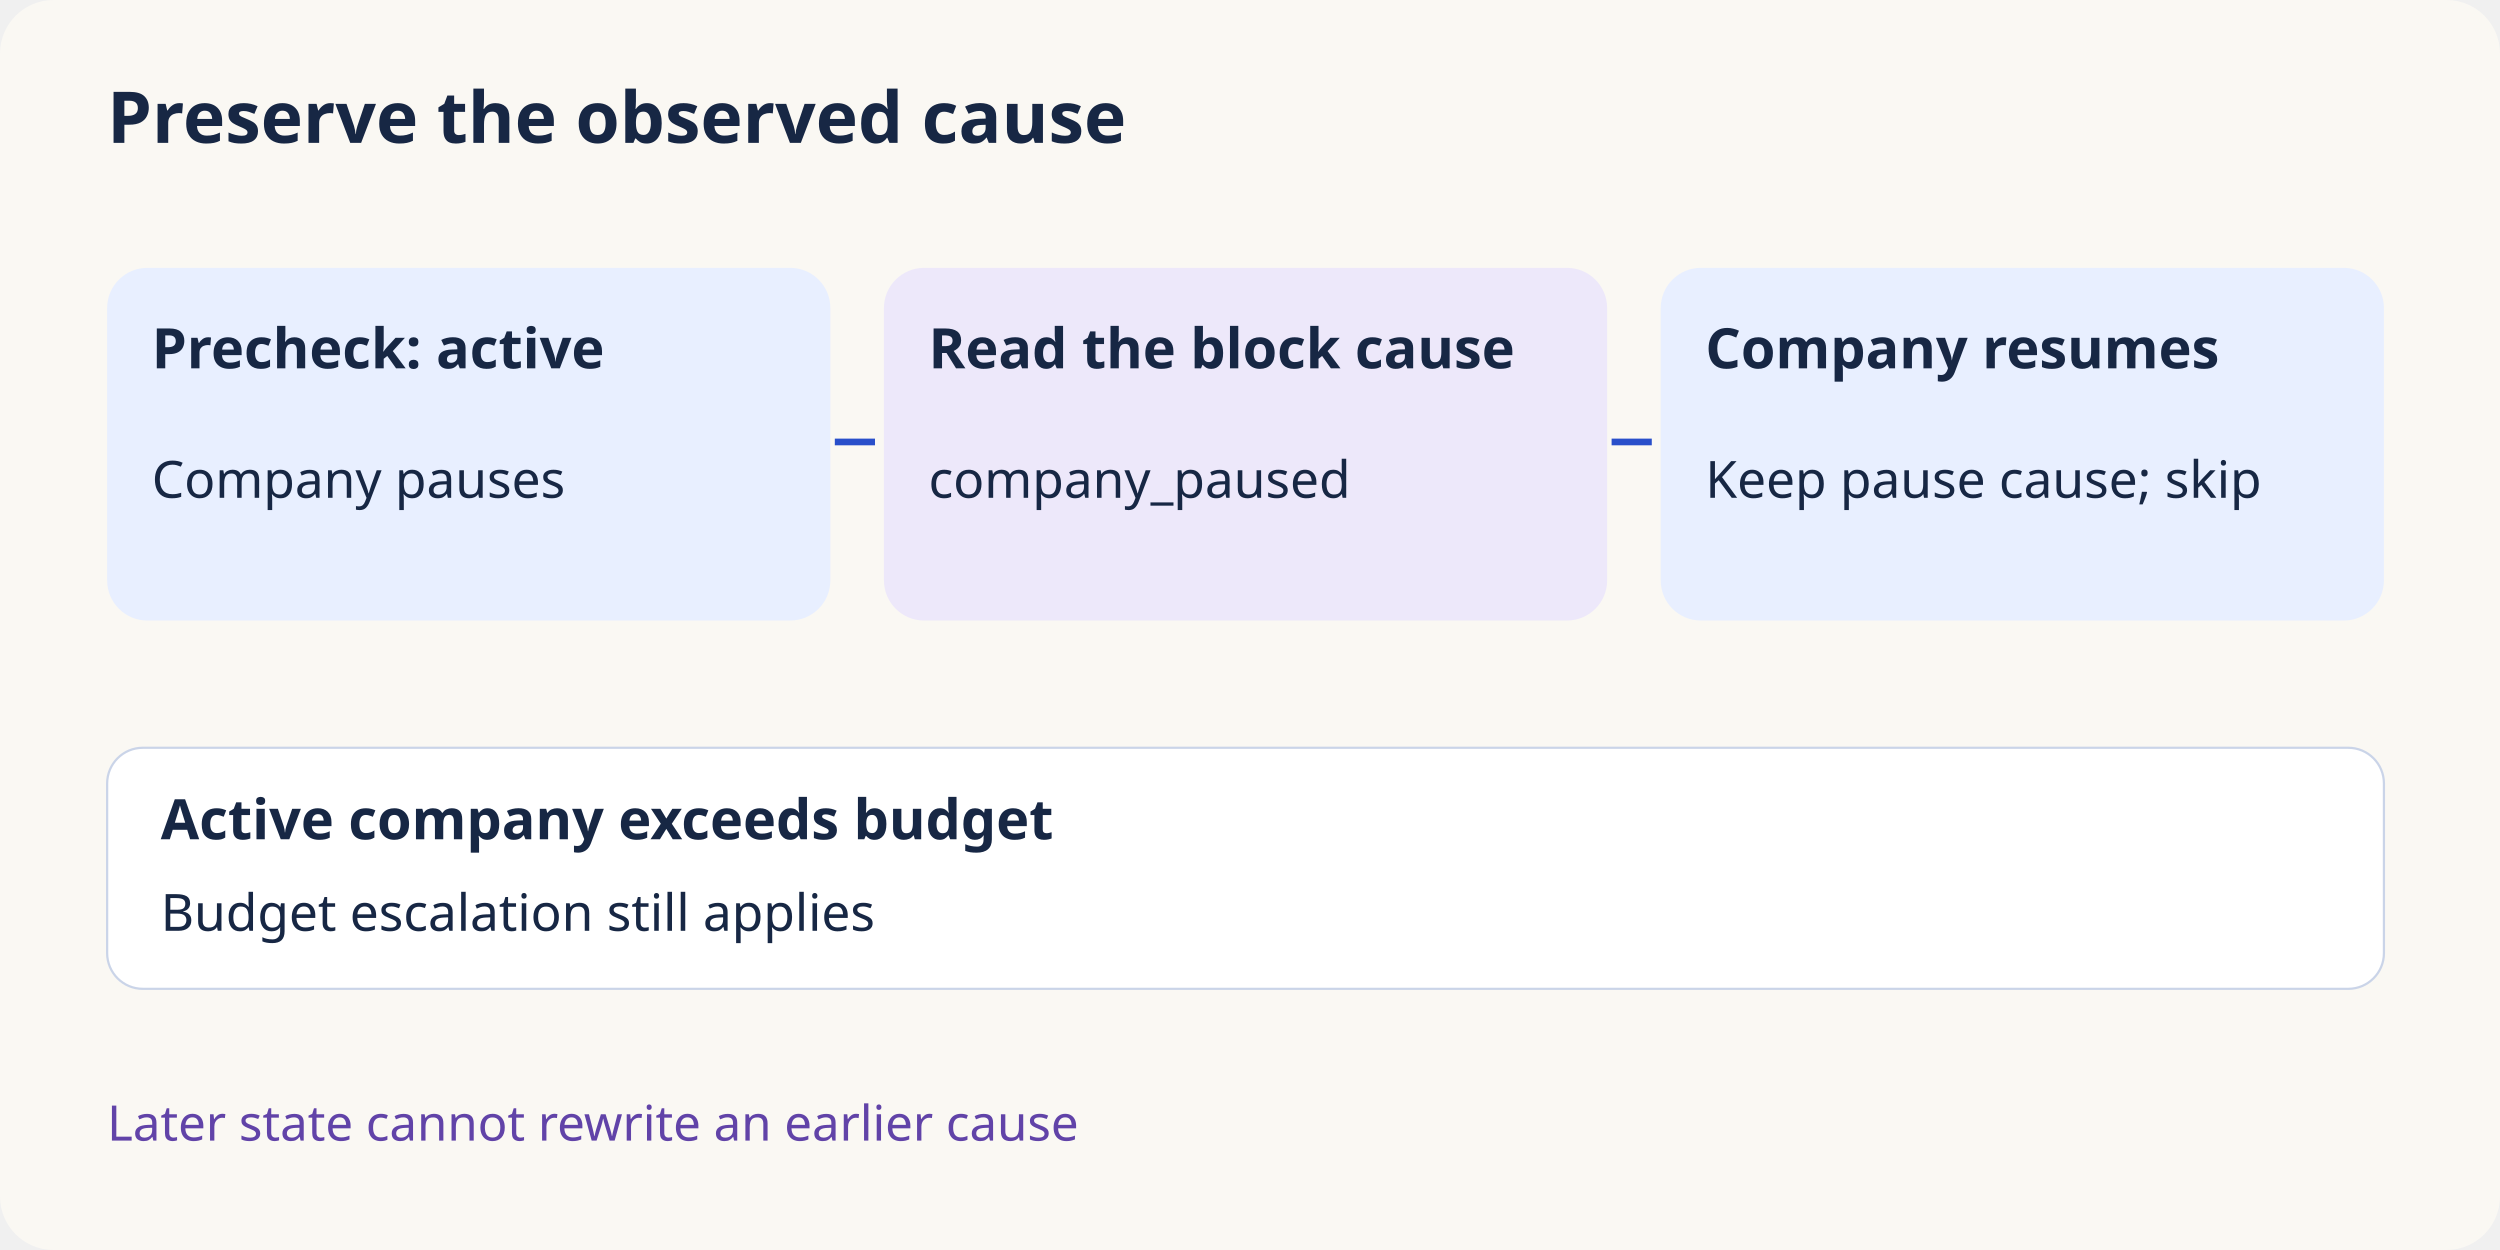
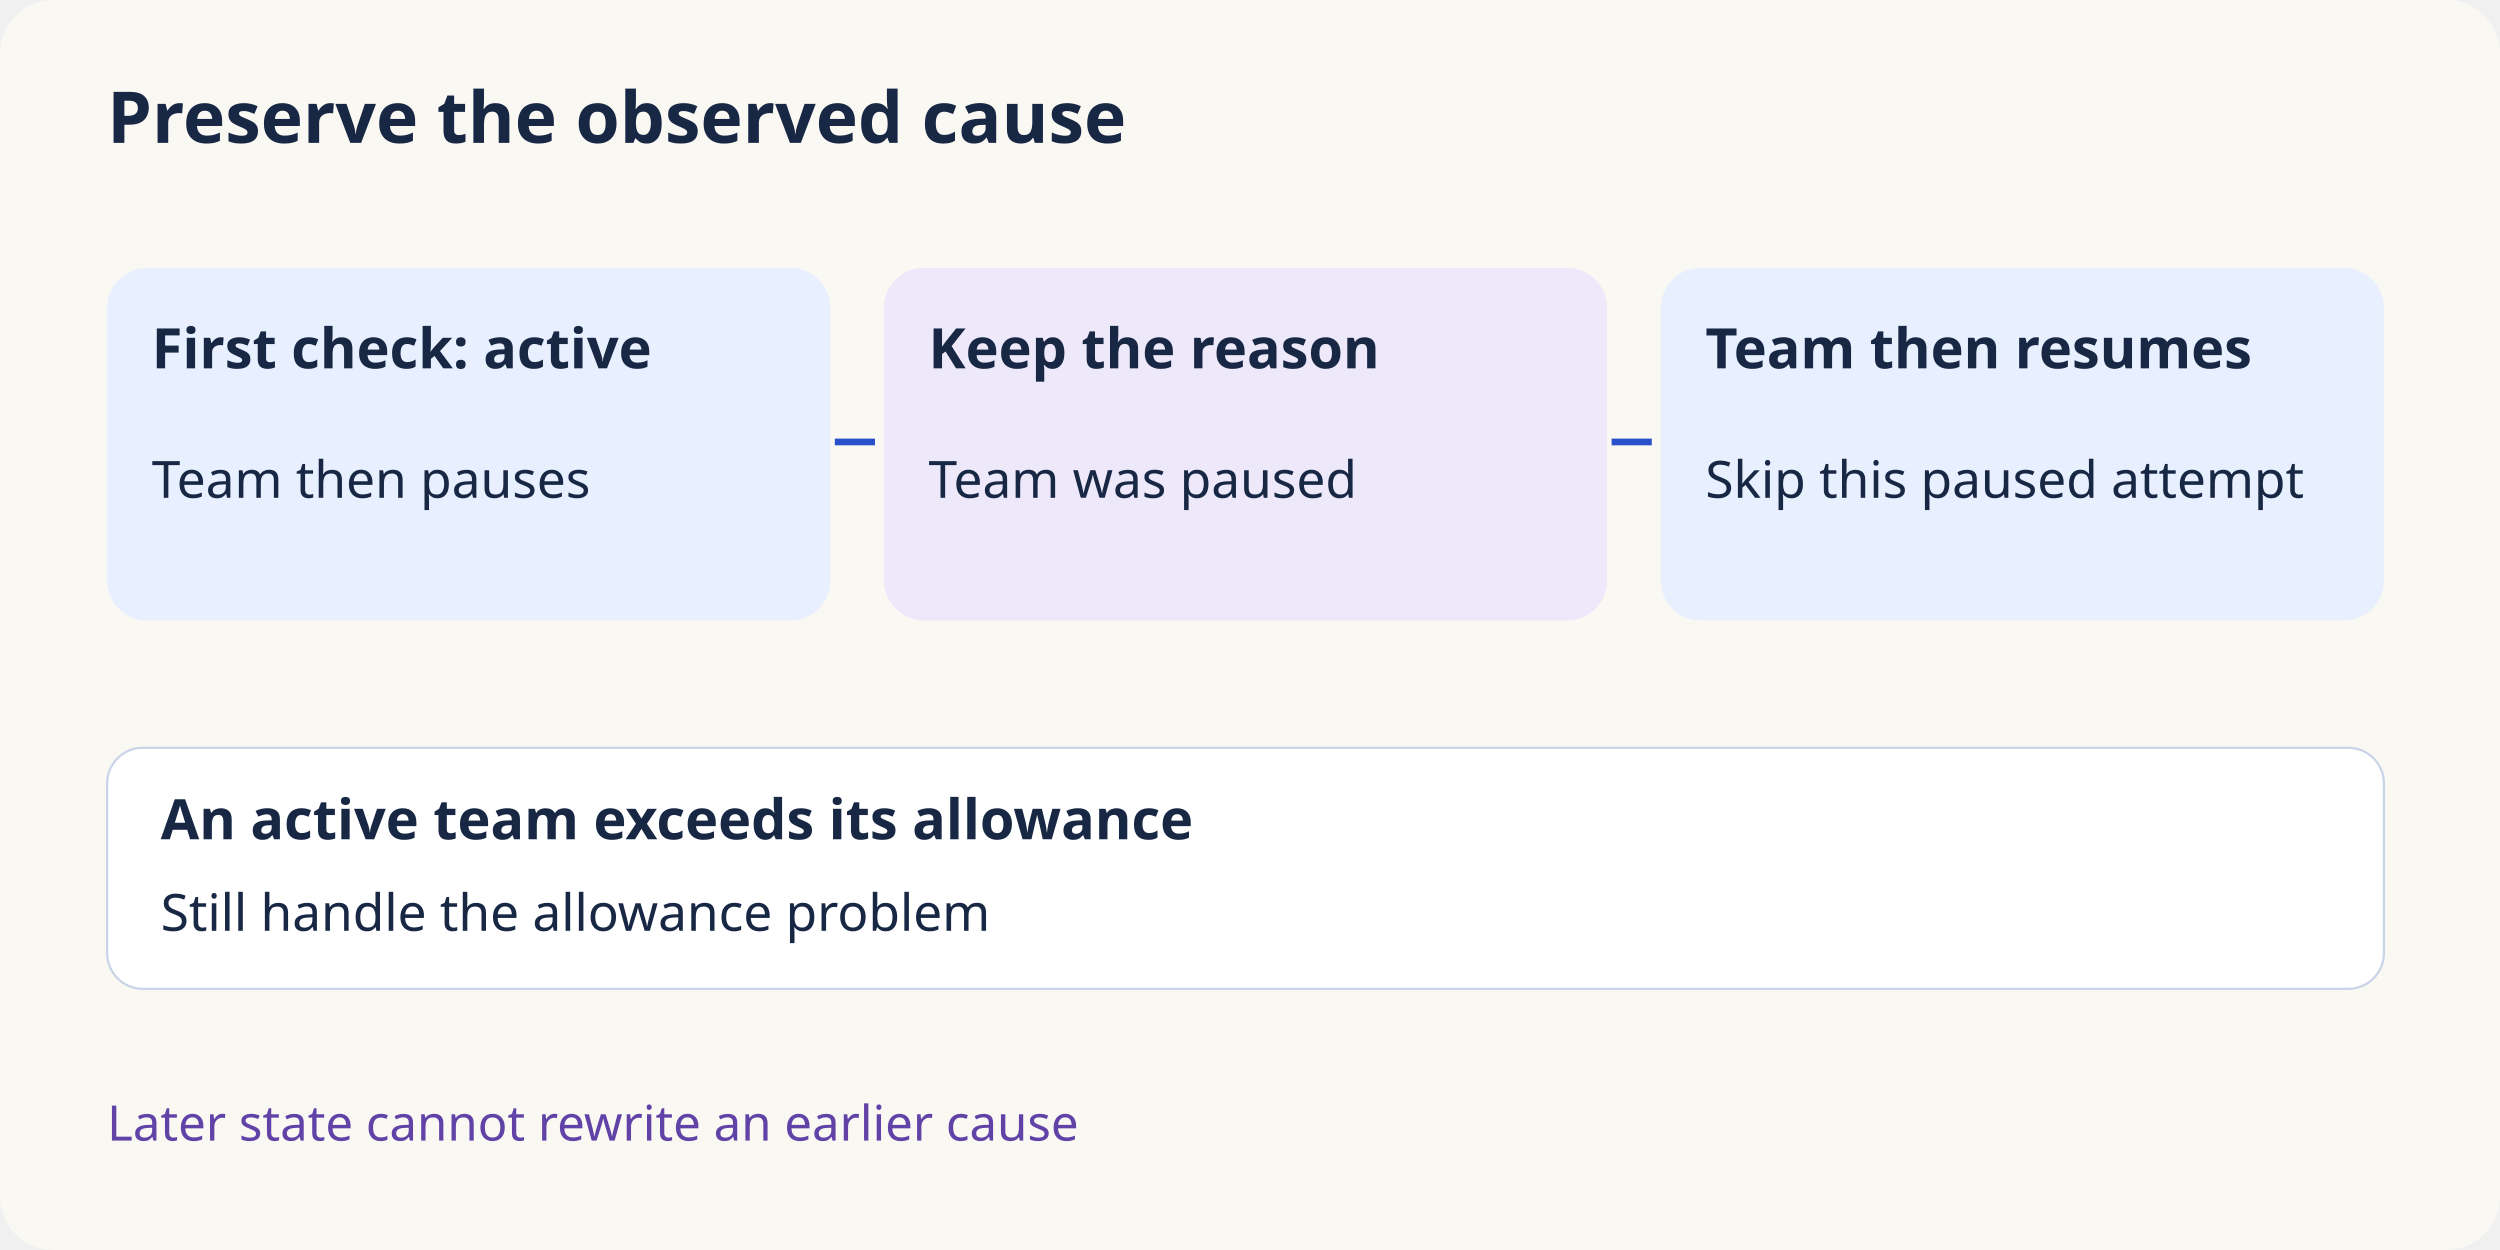
<svg xmlns="http://www.w3.org/2000/svg" width="1120" height="560" viewBox="0 0 1120 560" role="img">
  <rect width="1120" height="560" rx="24" fill="#faf8f3" />
  <style>text{font-family:'Microsoft YaHei','Segoe UI',sans-serif;fill:#172744}.title{font-size:32px;font-weight:700}.head{font-size:25px;font-weight:600}.body{font-size:23px}.note{font-size:22px;fill:#6143a8}</style>
  <text x="48" y="64" class="title">Preserve the observed cause</text>
  <rect x="48" y="120" width="324" height="158" rx="18" fill="#e8efff" />
-   <text x="68" y="165" class="head">Precheck: active</text>
-   <text x="68" y="223" class="body">Company pauses</text>
+   <text x="68" y="165" class="head">First check: active</text>
+   <text x="68" y="223" class="body">Team then pauses</text>
  <path d="M374 198h18" stroke="#294fca" stroke-width="3" />
  <rect x="396" y="120" width="324" height="158" rx="18" fill="#ede8fa" />
-   <text x="416" y="165" class="head">Read the block cause</text>
-   <text x="416" y="223" class="body">company_paused</text>
+   <text x="416" y="165" class="head">Keep the reason</text>
+   <text x="416" y="223" class="body">Team was paused</text>
  <path d="M722 198h18" stroke="#294fca" stroke-width="3" />
  <rect x="744" y="120" width="324" height="158" rx="18" fill="#e8efff" />
-   <text x="764" y="165" class="head">Company resumes</text>
-   <text x="764" y="223" class="body">Keep pause cause; skip</text>
+   <text x="764" y="165" class="head">Team then resumes</text>
+   <text x="764" y="223" class="body">Skip this paused attempt</text>
  <rect x="48" y="335" width="1020" height="108" rx="16" fill="white" stroke="#cad4e8" />
-   <text x="72" y="376" class="head">Active company exceeds budget</text>
-   <text x="72" y="417" class="body">Budget escalation still applies</text>
+   <text x="72" y="376" class="head">An active team exceeds its allowance</text>
+   <text x="72" y="417" class="body">Still handle the allowance problem</text>
  <text x="48" y="511" class="note">Later state cannot rewrite an earlier cause</text>
</svg>
